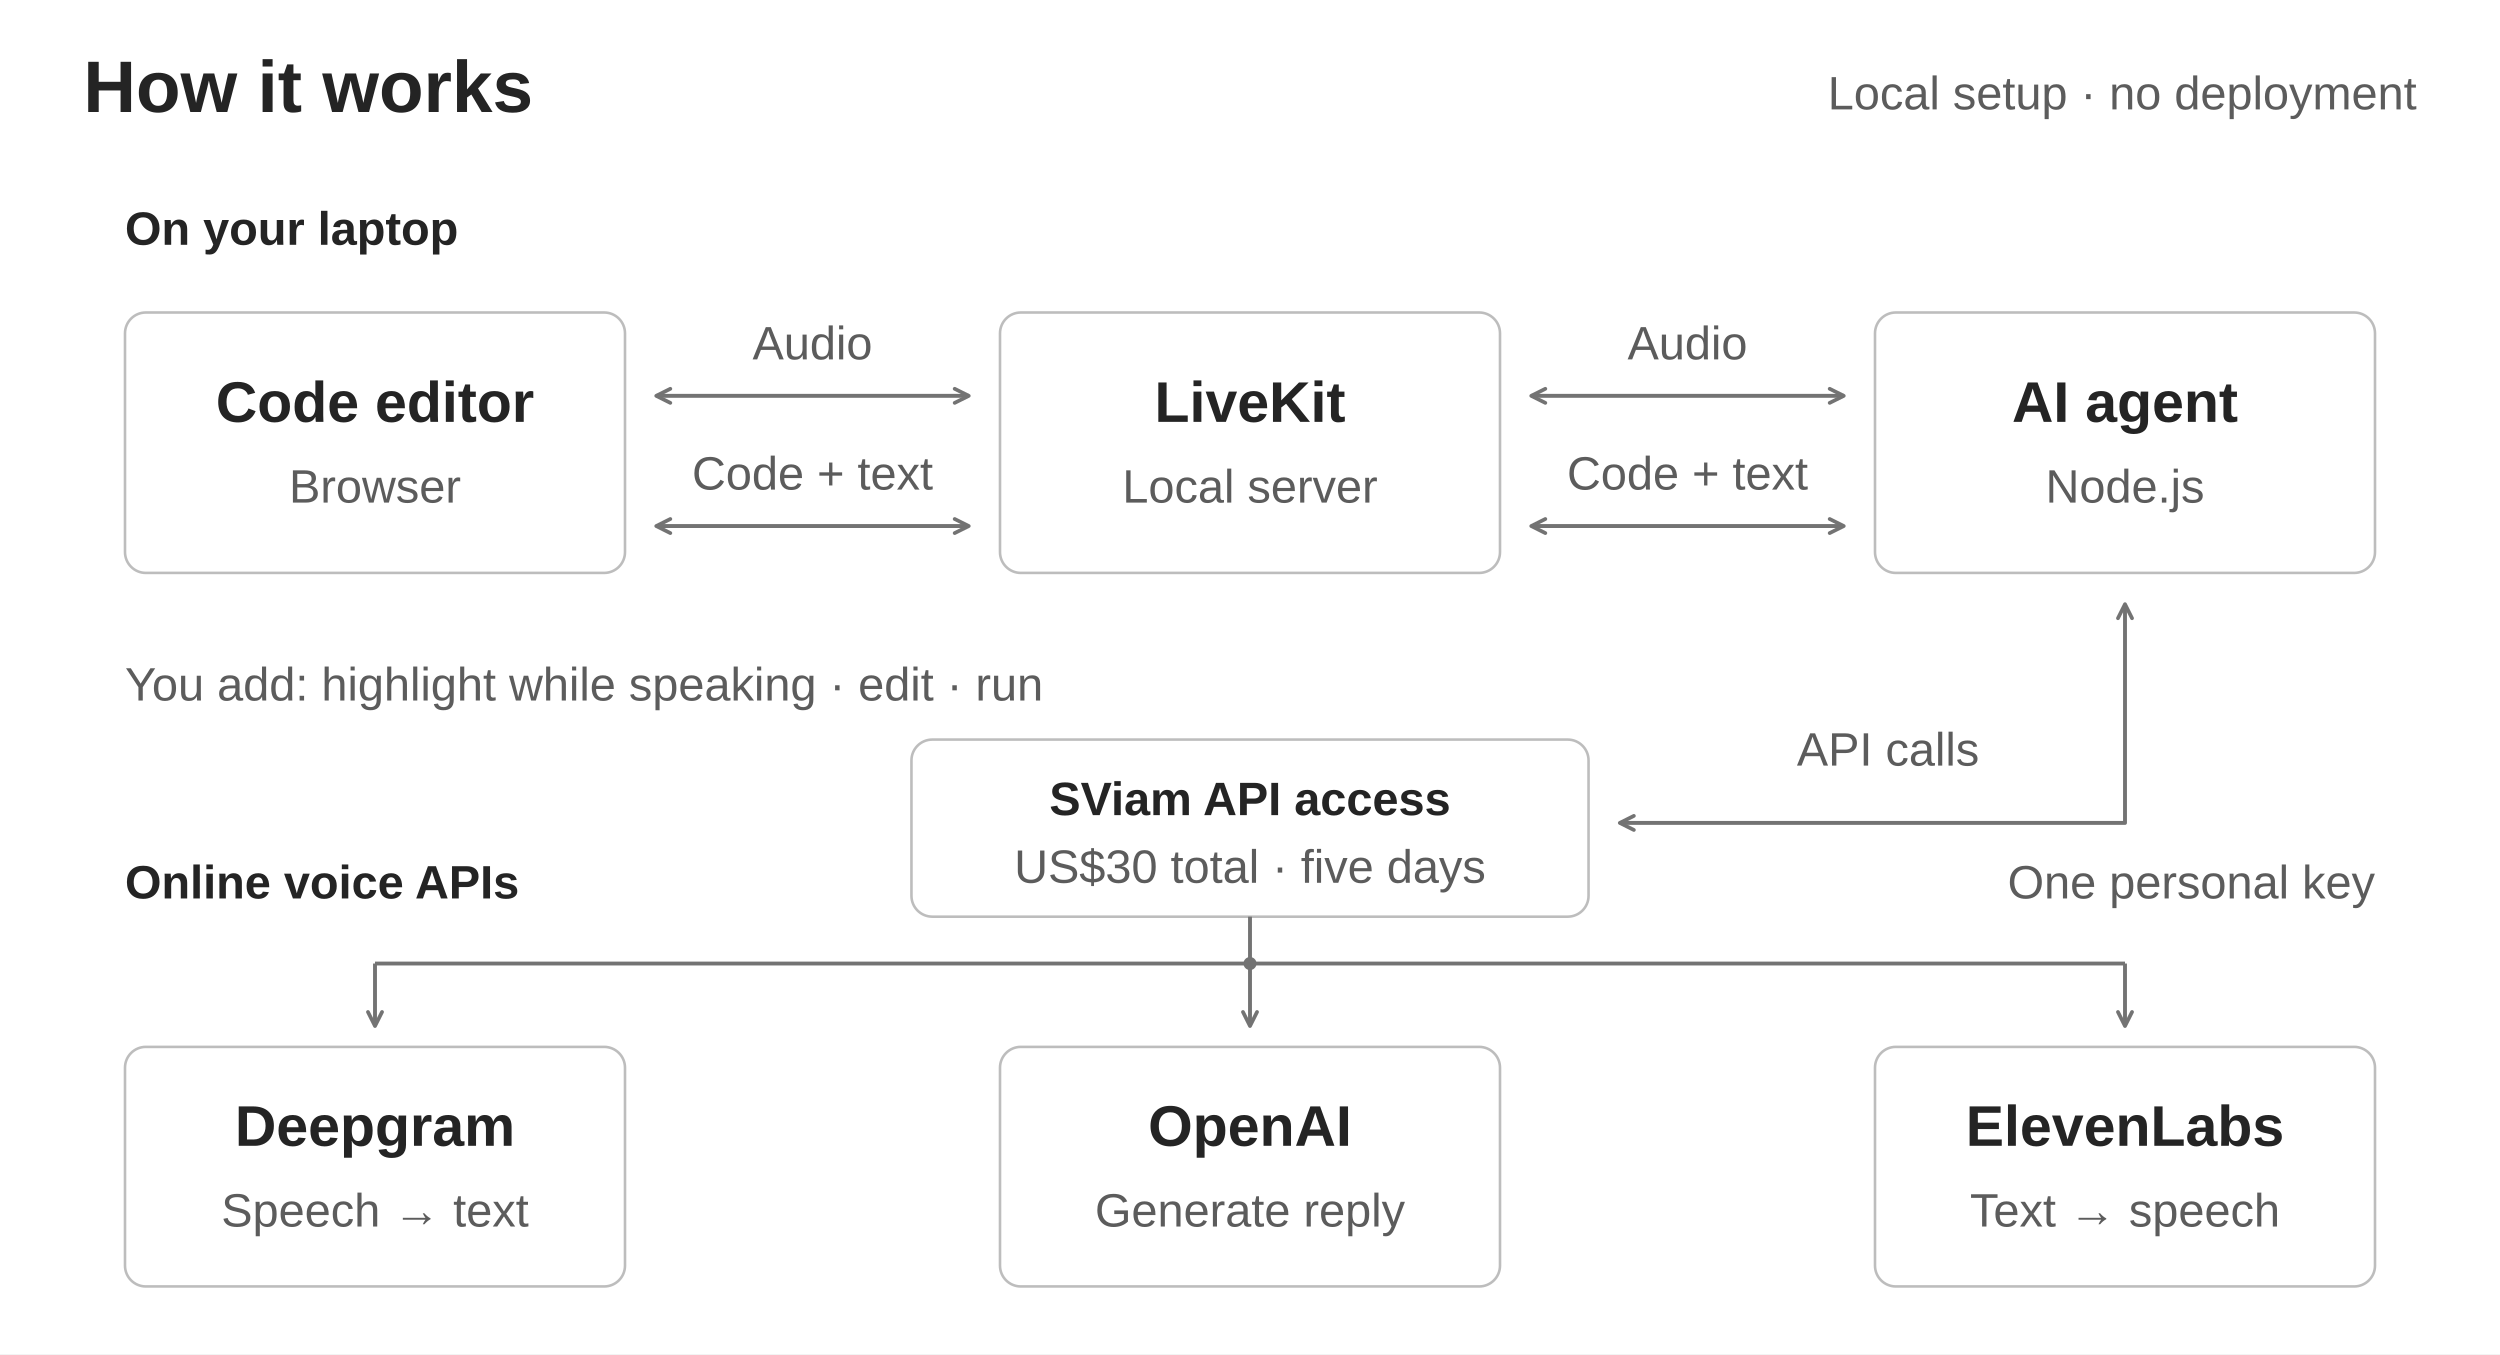
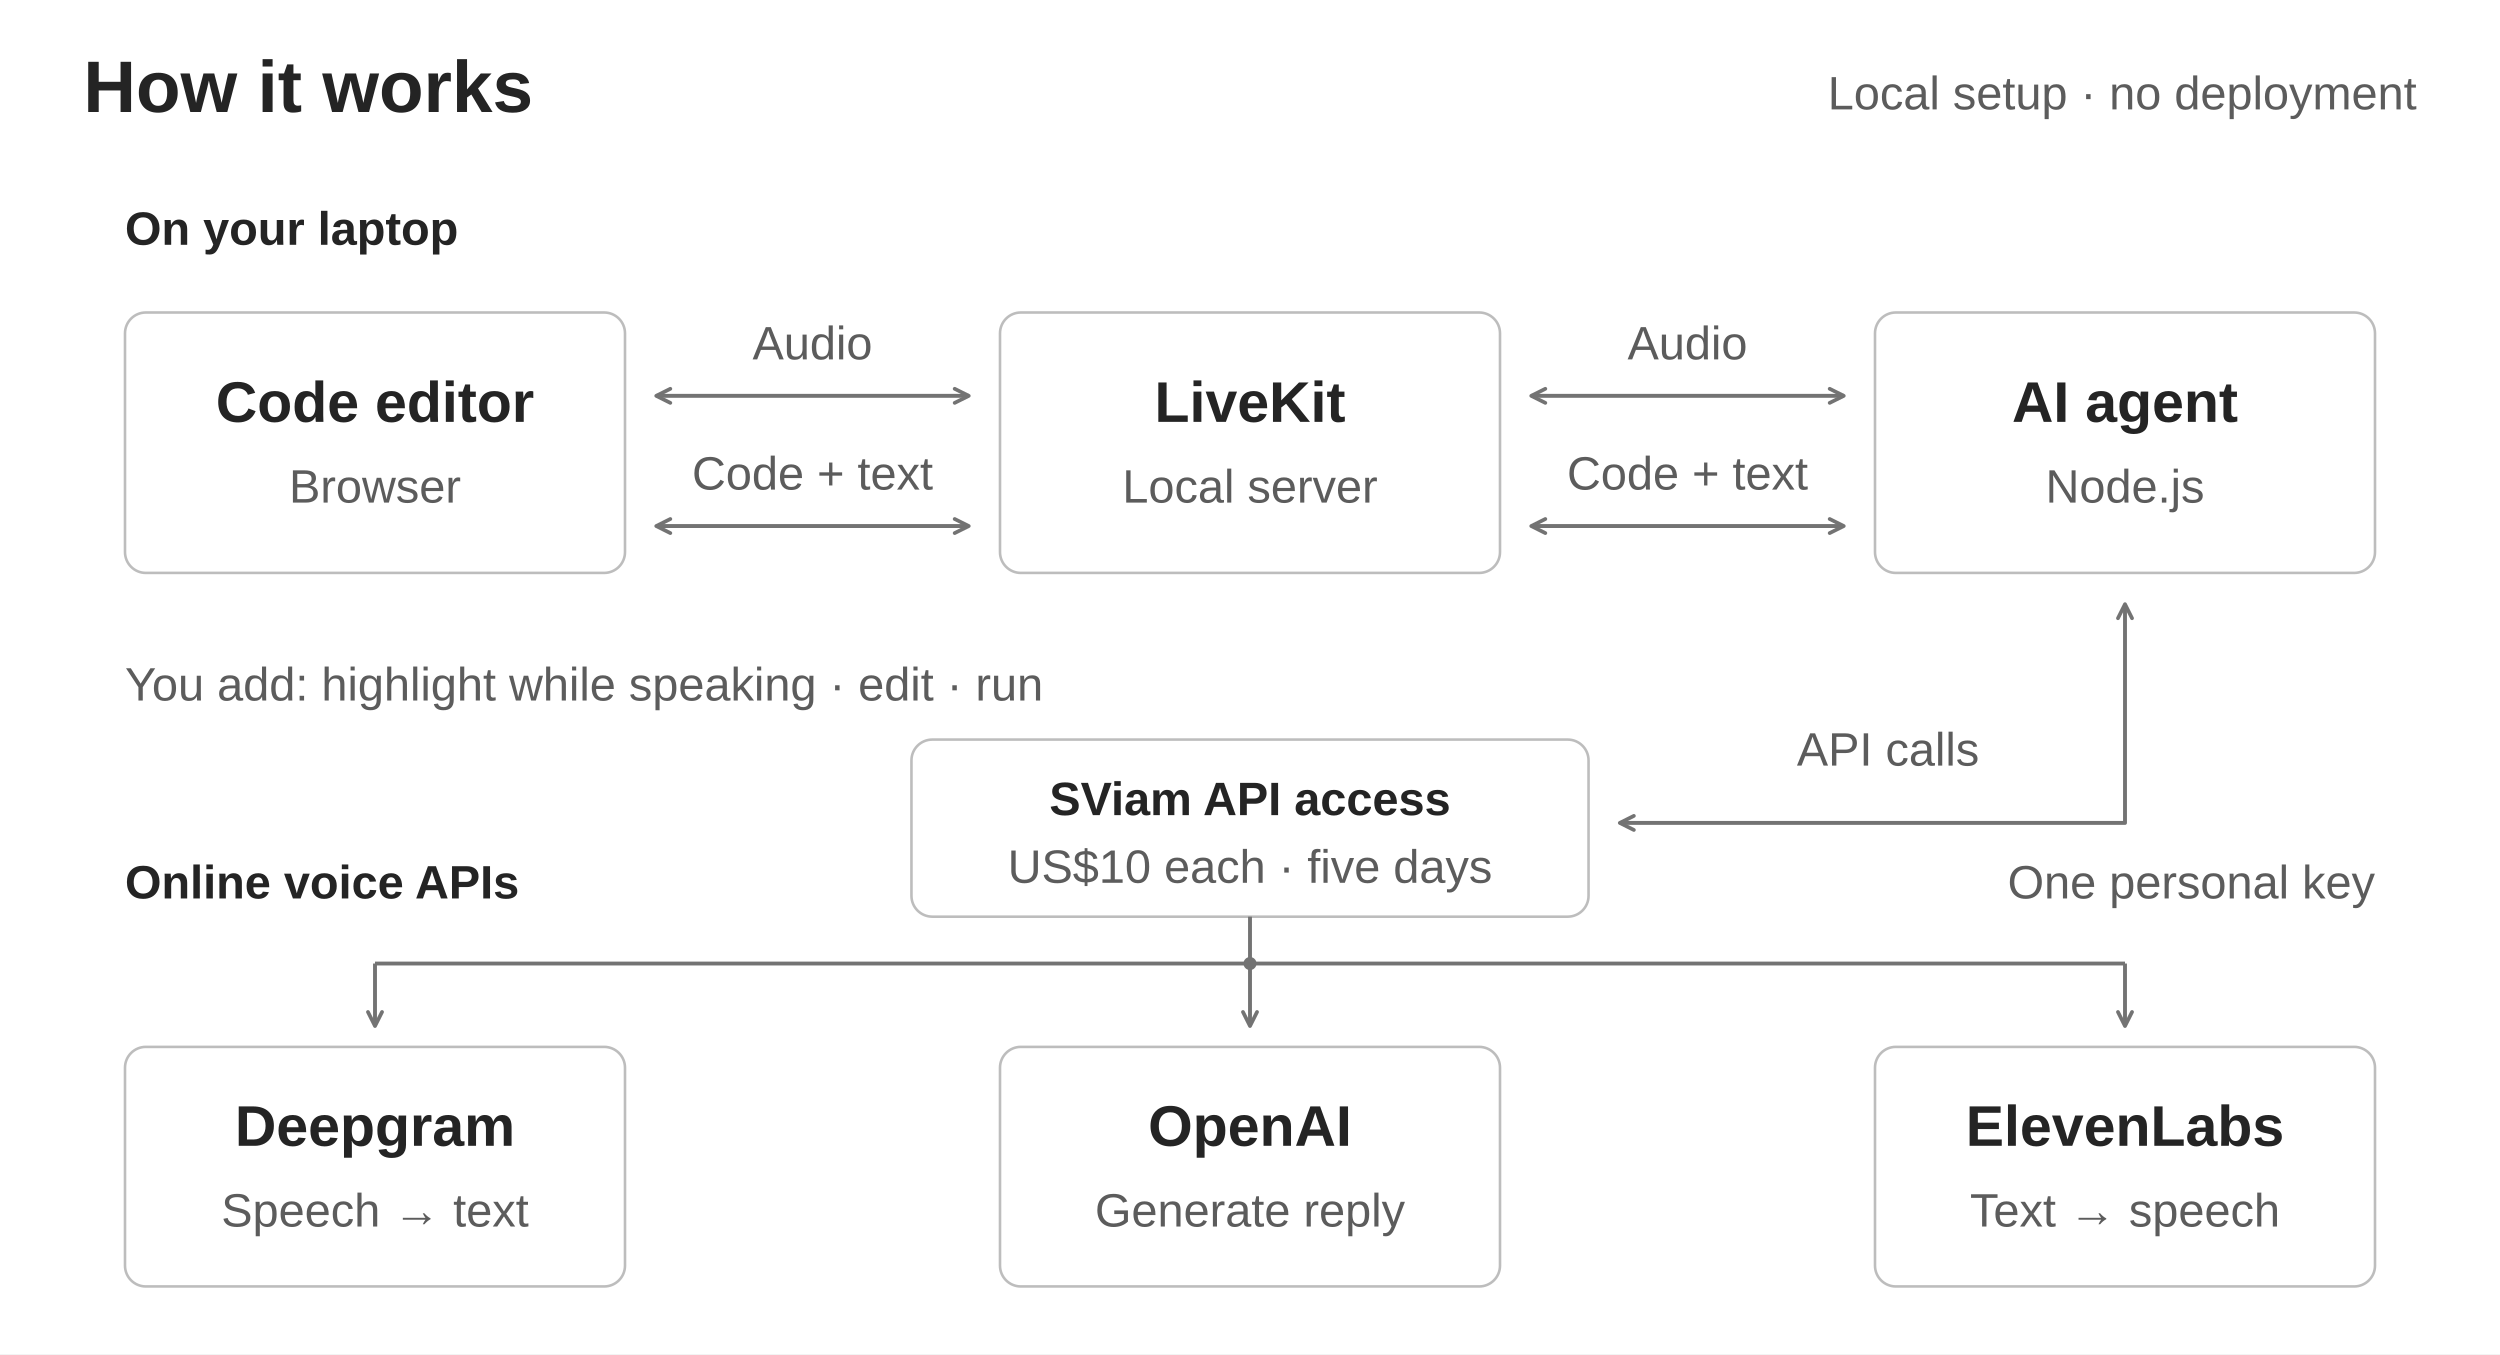
<svg xmlns="http://www.w3.org/2000/svg" width="960" height="520" viewBox="0 0 960 520" role="img" aria-labelledby="title desc">
  <defs>
    <marker id="arrow" viewBox="0 0 10 10" refX="8" refY="5" markerWidth="6" markerHeight="6" orient="auto-start-reverse">
      <path d="M2 2 8 5 2 8" fill="none" stroke="#737373" stroke-width="1.6" stroke-linecap="round" stroke-linejoin="round" />
    </marker>
    <style>
      text { font-family: Arial, Helvetica, sans-serif; fill: #242424; }
      .title { font-size: 28px; font-weight: 700; }
      .name { font-size: 22px; font-weight: 700; text-anchor: middle; }
      .detail { font-size: 18px; fill: #5c5c5c; }
      .section { font-size: 18px; font-weight: 700; }
      .box { fill: #ffffff; stroke: #bdbdbd; stroke-width: 1; }
      .line { fill: none; stroke: #737373; stroke-width: 1.5; stroke-linejoin: round; }
      .duplex { marker-start: url(#arrow); marker-end: url(#arrow); }
    </style>
  </defs>
  <rect width="960" height="520" fill="#ffffff" />
  <text x="32" y="43" class="title">How it works</text>
  <text x="928" y="42" class="detail" text-anchor="end">Local setup · no deployment</text>
  <text x="48" y="94" class="section">On your laptop</text>
  <rect x="48" y="120" width="192" height="100" rx="8" class="box" />
  <text x="144" y="162" class="name">Code editor</text>
  <text x="144" y="193" class="detail" text-anchor="middle">Browser</text>
  <rect x="384" y="120" width="192" height="100" rx="8" class="box" />
  <text x="480" y="162" class="name">LiveKit</text>
  <text x="480" y="193" class="detail" text-anchor="middle">Local server</text>
  <rect x="720" y="120" width="192" height="100" rx="8" class="box" />
  <text x="816" y="162" class="name">AI agent</text>
  <text x="816" y="193" class="detail" text-anchor="middle">Node.js</text>
  <text x="312" y="138" class="detail" text-anchor="middle">Audio</text>
  <path d="M252 152H372" class="line duplex" />
  <text x="312" y="188" class="detail" text-anchor="middle">Code + text</text>
  <path d="M252 202H372" class="line duplex" />
  <text x="648" y="138" class="detail" text-anchor="middle">Audio</text>
  <path d="M588 152H708" class="line duplex" />
  <text x="648" y="188" class="detail" text-anchor="middle">Code + text</text>
  <path d="M588 202H708" class="line duplex" />
  <text x="48" y="269" class="detail">You add: highlight while speaking · edit · run</text>
  <path d="M816 232V316H622" class="line duplex" />
  <text x="690" y="294" class="detail">API calls</text>
  <rect x="350" y="284" width="260" height="68" rx="8" class="box" />
  <text x="480" y="313" class="section" text-anchor="middle">SViam API access</text>
-   <text x="480" y="339" class="detail" text-anchor="middle">US$30 total · five days</text>
+   <text x="480" y="339" class="detail" text-anchor="middle">US$10 each · five days</text>
  <path d="M480 352V370" class="line" />
  <text x="48" y="345" class="section">Online voice APIs</text>
  <text x="912" y="345" class="detail" text-anchor="end">One personal key</text>
  <path d="M144 370H816" class="line" />
  <circle cx="480" cy="370" r="2.5" fill="#737373" />
  <path d="M144 370V394" class="line" marker-end="url(#arrow)" />
  <path d="M480 370V394" class="line" marker-end="url(#arrow)" />
  <path d="M816 370V394" class="line" marker-end="url(#arrow)" />
  <rect x="48" y="402" width="192" height="92" rx="8" class="box" />
  <text x="144" y="440" class="name">Deepgram</text>
  <text x="144" y="471" class="detail" text-anchor="middle">Speech → text</text>
  <rect x="384" y="402" width="192" height="92" rx="8" class="box" />
  <text x="480" y="440" class="name">OpenAI</text>
  <text x="480" y="471" class="detail" text-anchor="middle">Generate reply</text>
  <rect x="720" y="402" width="192" height="92" rx="8" class="box" />
  <text x="816" y="440" class="name">ElevenLabs</text>
  <text x="816" y="471" class="detail" text-anchor="middle">Text → speech</text>
</svg>
